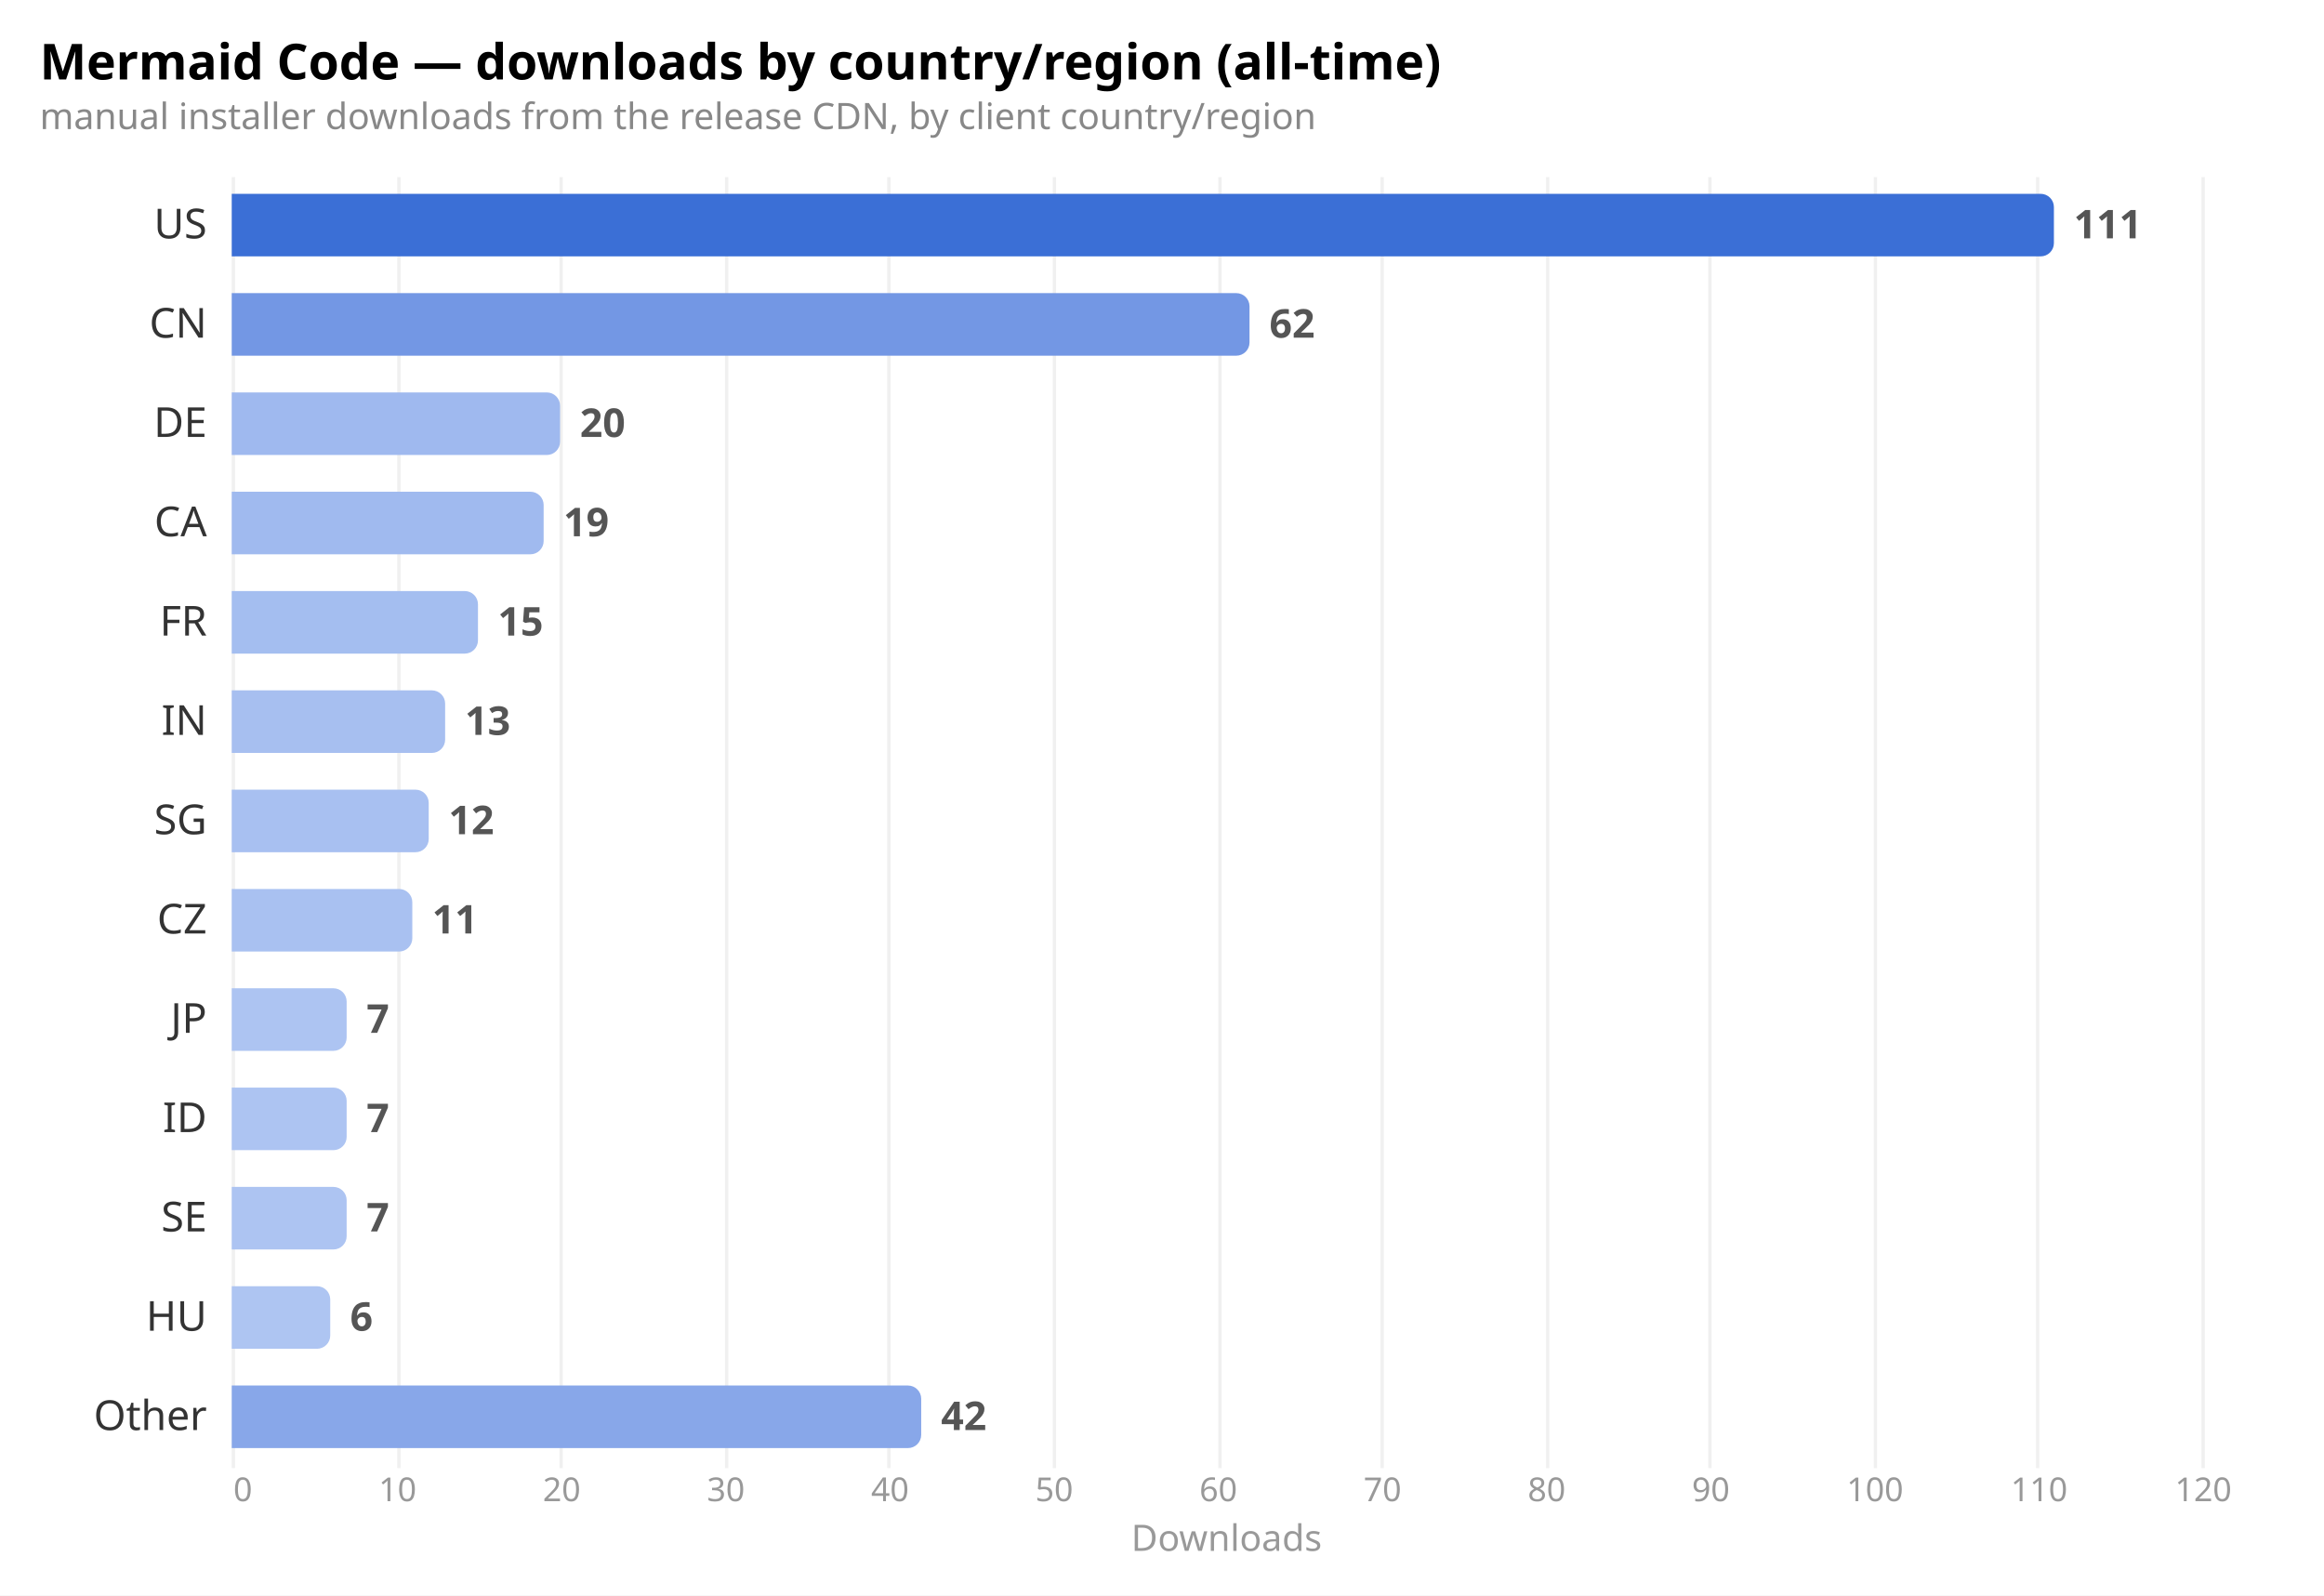
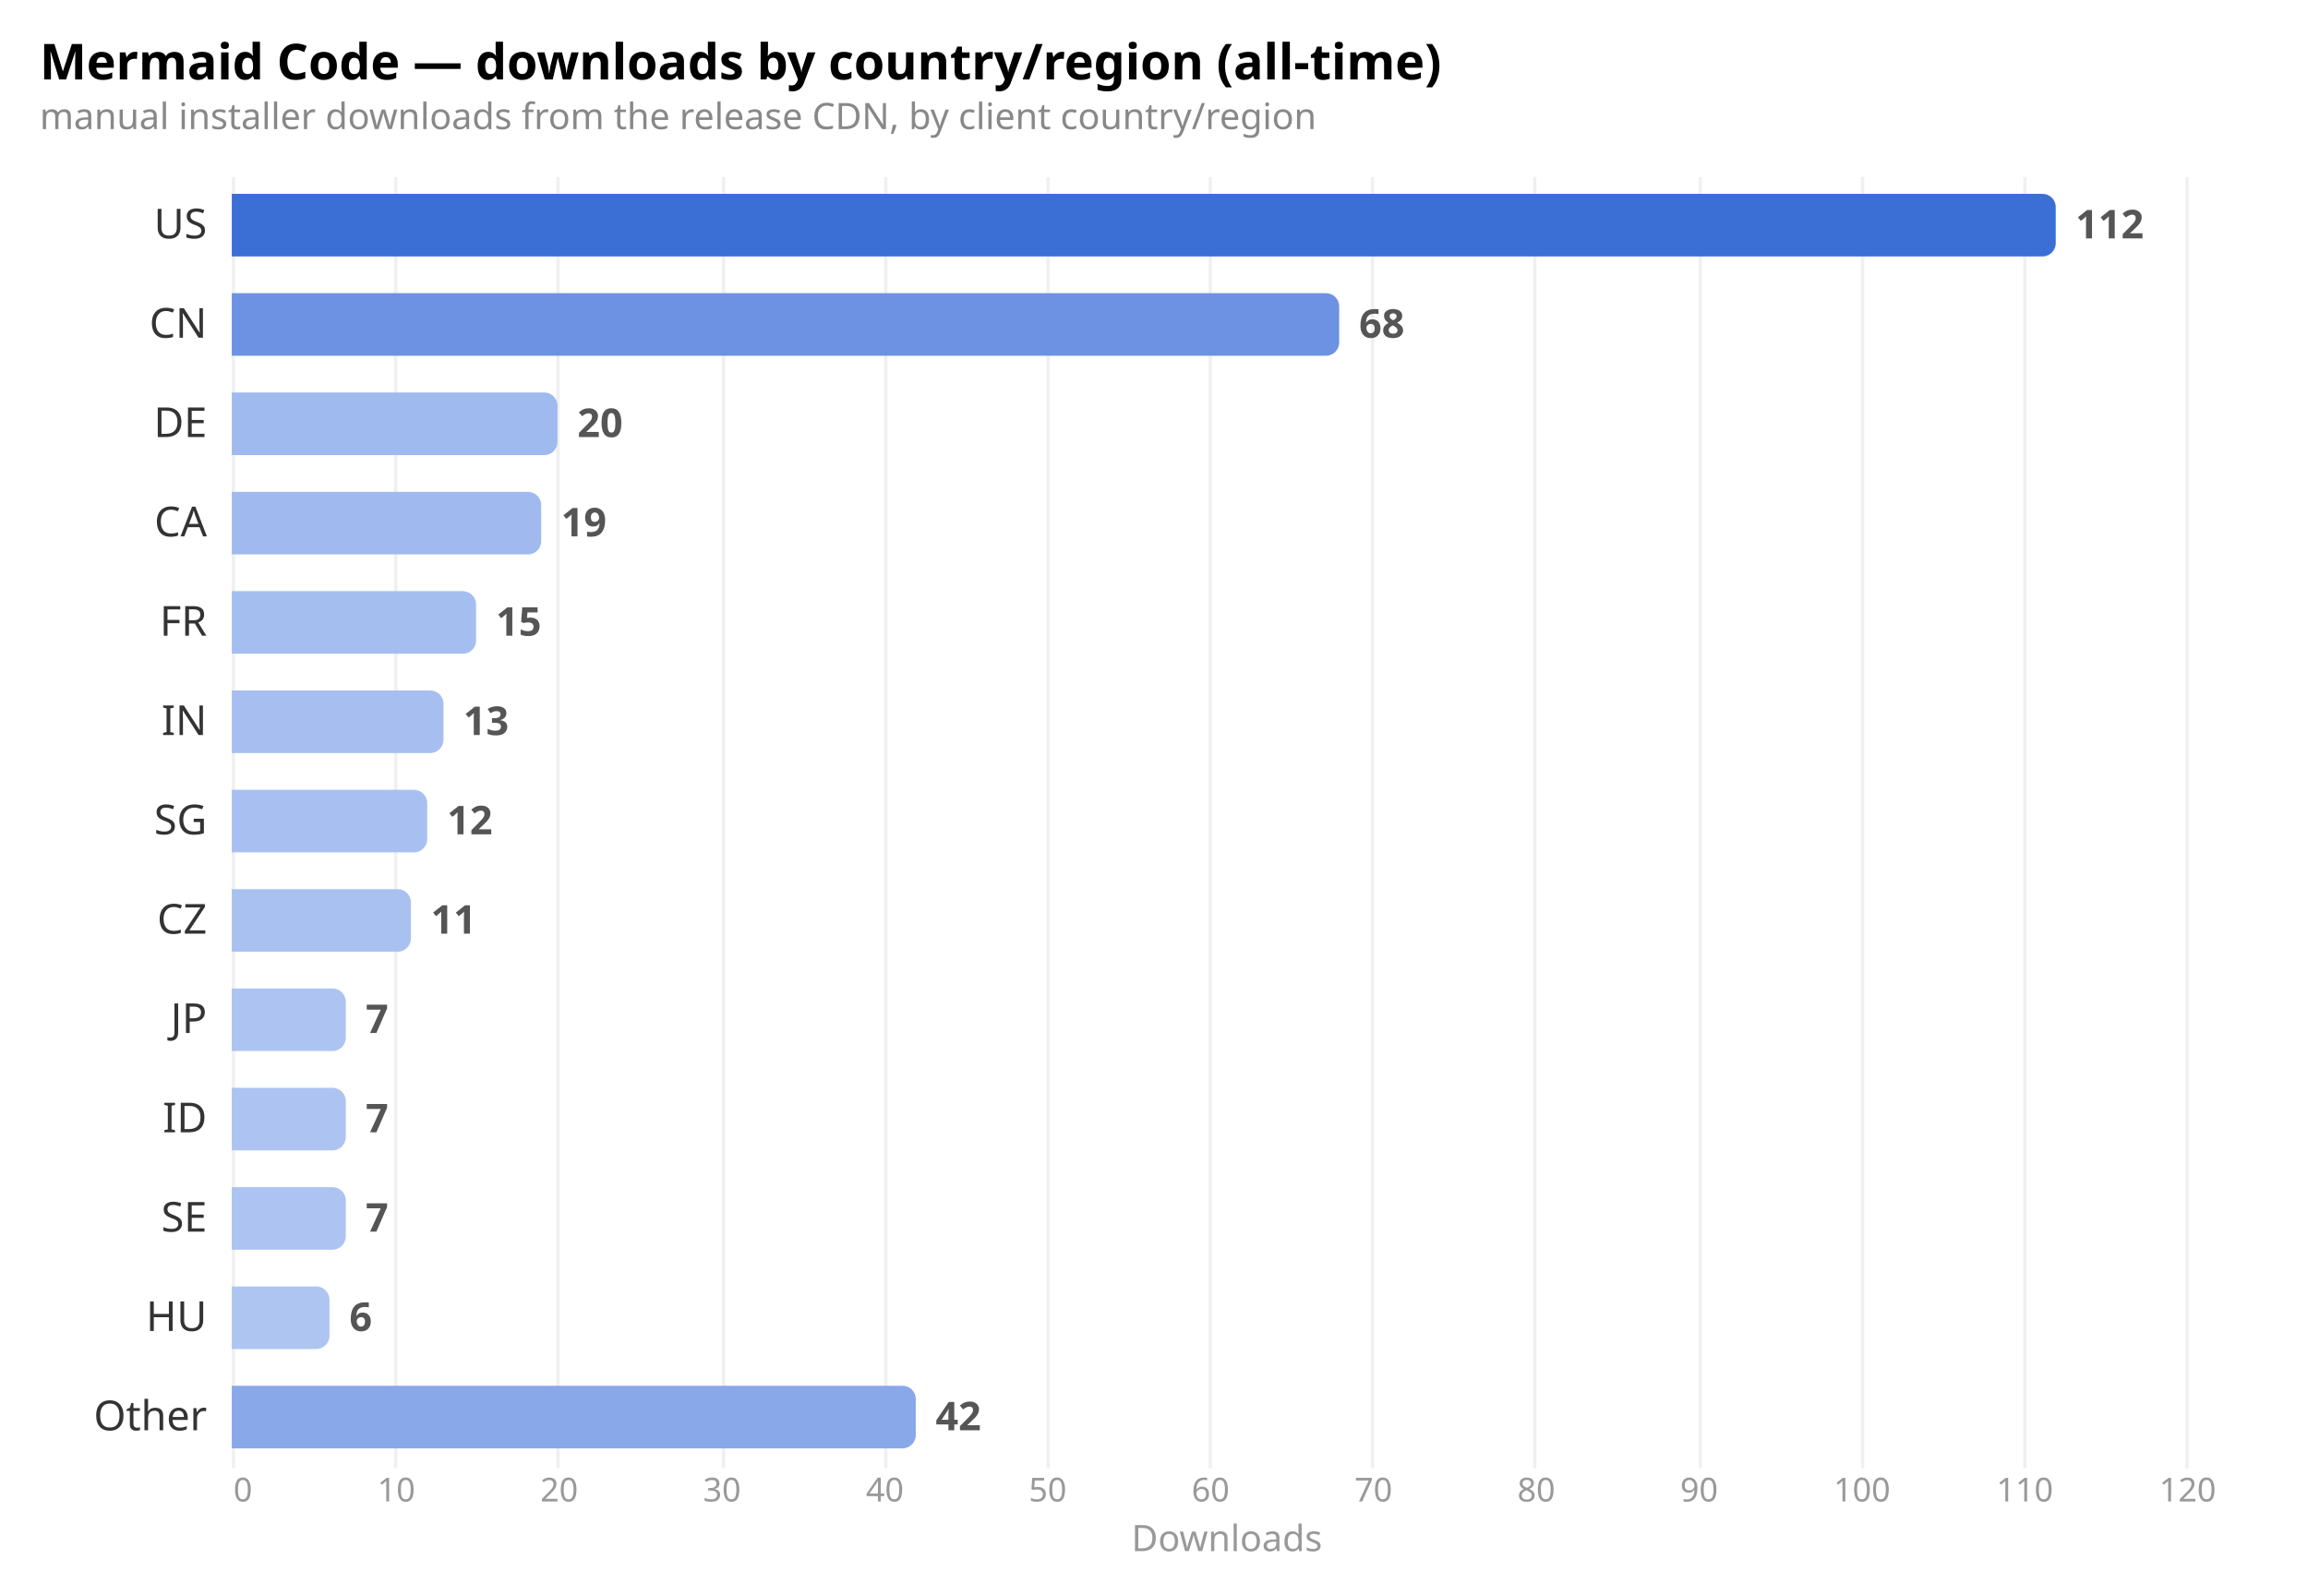
- <svg xmlns="http://www.w3.org/2000/svg" version="1.1" class="marks" width="702" height="482" viewBox="0 0 702 482">
-   <rect width="702" height="482" fill="white" />
+ <svg xmlns="http://www.w3.org/2000/svg" version="1.1" class="marks" width="697" height="482" viewBox="0 0 697 482">
+   <rect width="697" height="482" fill="white" />
  <g fill="none" stroke-miterlimit="4" transform="translate(70,53)">
    <g class="mark-group role-frame root" role="graphics-object" aria-roledescription="group mark container">
      <g transform="translate(0,0)">
        <path class="background" aria-hidden="true" d="M0,0h600v390h-600Z" />
        <g>
          <g class="mark-group role-axis" aria-hidden="true">
            <g transform="translate(0.5,390.5)">
              <path class="background" aria-hidden="true" d="M0,0h0v0h0Z" pointer-events="none" />
              <g>
                <g class="mark-rule role-axis-grid" pointer-events="none">
                  <line transform="translate(0,0)" x2="0" y2="-390" stroke="#f0f0f0" stroke-width="1" opacity="1" />
-                   <line transform="translate(50,0)" x2="0" y2="-390" stroke="#f0f0f0" stroke-width="1" opacity="1" />
-                   <line transform="translate(99,0)" x2="0" y2="-390" stroke="#f0f0f0" stroke-width="1" opacity="1" />
-                   <line transform="translate(149,0)" x2="0" y2="-390" stroke="#f0f0f0" stroke-width="1" opacity="1" />
-                   <line transform="translate(198,0)" x2="0" y2="-390" stroke="#f0f0f0" stroke-width="1" opacity="1" />
-                   <line transform="translate(248,0)" x2="0" y2="-390" stroke="#f0f0f0" stroke-width="1" opacity="1" />
-                   <line transform="translate(298,0)" x2="0" y2="-390" stroke="#f0f0f0" stroke-width="1" opacity="1" />
-                   <line transform="translate(347,0)" x2="0" y2="-390" stroke="#f0f0f0" stroke-width="1" opacity="1" />
-                   <line transform="translate(397,0)" x2="0" y2="-390" stroke="#f0f0f0" stroke-width="1" opacity="1" />
-                   <line transform="translate(446,0)" x2="0" y2="-390" stroke="#f0f0f0" stroke-width="1" opacity="1" />
-                   <line transform="translate(496,0)" x2="0" y2="-390" stroke="#f0f0f0" stroke-width="1" opacity="1" />
-                   <line transform="translate(545,0)" x2="0" y2="-390" stroke="#f0f0f0" stroke-width="1" opacity="1" />
-                   <line transform="translate(595,0)" x2="0" y2="-390" stroke="#f0f0f0" stroke-width="1" opacity="1" />
+                   <line transform="translate(49,0)" x2="0" y2="-390" stroke="#f0f0f0" stroke-width="1" opacity="1" />
+                   <line transform="translate(98,0)" x2="0" y2="-390" stroke="#f0f0f0" stroke-width="1" opacity="1" />
+                   <line transform="translate(148,0)" x2="0" y2="-390" stroke="#f0f0f0" stroke-width="1" opacity="1" />
+                   <line transform="translate(197,0)" x2="0" y2="-390" stroke="#f0f0f0" stroke-width="1" opacity="1" />
+                   <line transform="translate(246,0)" x2="0" y2="-390" stroke="#f0f0f0" stroke-width="1" opacity="1" />
+                   <line transform="translate(295,0)" x2="0" y2="-390" stroke="#f0f0f0" stroke-width="1" opacity="1" />
+                   <line transform="translate(344,0)" x2="0" y2="-390" stroke="#f0f0f0" stroke-width="1" opacity="1" />
+                   <line transform="translate(393,0)" x2="0" y2="-390" stroke="#f0f0f0" stroke-width="1" opacity="1" />
+                   <line transform="translate(443,0)" x2="0" y2="-390" stroke="#f0f0f0" stroke-width="1" opacity="1" />
+                   <line transform="translate(492,0)" x2="0" y2="-390" stroke="#f0f0f0" stroke-width="1" opacity="1" />
+                   <line transform="translate(541,0)" x2="0" y2="-390" stroke="#f0f0f0" stroke-width="1" opacity="1" />
+                   <line transform="translate(590,0)" x2="0" y2="-390" stroke="#f0f0f0" stroke-width="1" opacity="1" />
                </g>
              </g>
              <path class="foreground" aria-hidden="true" d="" pointer-events="none" display="none" />
            </g>
          </g>
-           <g class="mark-group role-axis" role="graphics-symbol" aria-roledescription="axis" aria-label="X-axis titled 'Downloads' for a linear scale with values from 0 to 121">
+           <g class="mark-group role-axis" role="graphics-symbol" aria-roledescription="axis" aria-label="X-axis titled 'Downloads' for a linear scale with values from 0 to 122">
            <g transform="translate(0.5,390.5)">
              <path class="background" aria-hidden="true" d="M0,0h0v0h0Z" pointer-events="none" />
              <g>
                <g class="mark-text role-axis-label" pointer-events="none">
                  <text text-anchor="start" transform="translate(0,10)" font-family="sans-serif" font-size="10px" fill="#999" opacity="1">0</text>
-                   <text text-anchor="middle" transform="translate(49.58678,10)" font-family="sans-serif" font-size="10px" fill="#999" opacity="1">10</text>
-                   <text text-anchor="middle" transform="translate(99.17355,10)" font-family="sans-serif" font-size="10px" fill="#999" opacity="1">20</text>
-                   <text text-anchor="middle" transform="translate(148.7603,10)" font-family="sans-serif" font-size="10px" fill="#999" opacity="1">30</text>
-                   <text text-anchor="middle" transform="translate(198.3471,10)" font-family="sans-serif" font-size="10px" fill="#999" opacity="1">40</text>
-                   <text text-anchor="middle" transform="translate(247.9339,10)" font-family="sans-serif" font-size="10px" fill="#999" opacity="1">50</text>
-                   <text text-anchor="middle" transform="translate(297.5207,10)" font-family="sans-serif" font-size="10px" fill="#999" opacity="1">60</text>
-                   <text text-anchor="middle" transform="translate(347.1074,10)" font-family="sans-serif" font-size="10px" fill="#999" opacity="1">70</text>
-                   <text text-anchor="middle" transform="translate(396.6942,10)" font-family="sans-serif" font-size="10px" fill="#999" opacity="1">80</text>
-                   <text text-anchor="middle" transform="translate(446.281,10)" font-family="sans-serif" font-size="10px" fill="#999" opacity="1">90</text>
-                   <text text-anchor="middle" transform="translate(495.8678,10)" font-family="sans-serif" font-size="10px" fill="#999" opacity="1">100</text>
-                   <text text-anchor="middle" transform="translate(545.4545,10)" font-family="sans-serif" font-size="10px" fill="#999" opacity="1">110</text>
-                   <text text-anchor="middle" transform="translate(595.0413,10)" font-family="sans-serif" font-size="10px" fill="#999" opacity="1">120</text>
+                   <text text-anchor="middle" transform="translate(49.18033,10)" font-family="sans-serif" font-size="10px" fill="#999" opacity="1">10</text>
+                   <text text-anchor="middle" transform="translate(98.36066,10)" font-family="sans-serif" font-size="10px" fill="#999" opacity="1">20</text>
+                   <text text-anchor="middle" transform="translate(147.541,10)" font-family="sans-serif" font-size="10px" fill="#999" opacity="1">30</text>
+                   <text text-anchor="middle" transform="translate(196.7213,10)" font-family="sans-serif" font-size="10px" fill="#999" opacity="1">40</text>
+                   <text text-anchor="middle" transform="translate(245.9016,10)" font-family="sans-serif" font-size="10px" fill="#999" opacity="1">50</text>
+                   <text text-anchor="middle" transform="translate(295.082,10)" font-family="sans-serif" font-size="10px" fill="#999" opacity="1">60</text>
+                   <text text-anchor="middle" transform="translate(344.2623,10)" font-family="sans-serif" font-size="10px" fill="#999" opacity="1">70</text>
+                   <text text-anchor="middle" transform="translate(393.4426,10)" font-family="sans-serif" font-size="10px" fill="#999" opacity="1">80</text>
+                   <text text-anchor="middle" transform="translate(442.623,10)" font-family="sans-serif" font-size="10px" fill="#999" opacity="1">90</text>
+                   <text text-anchor="middle" transform="translate(491.8033,10)" font-family="sans-serif" font-size="10px" fill="#999" opacity="1">100</text>
+                   <text text-anchor="middle" transform="translate(540.9836,10)" font-family="sans-serif" font-size="10px" fill="#999" opacity="1">110</text>
+                   <text text-anchor="middle" transform="translate(590.1639,10)" font-family="sans-serif" font-size="10px" fill="#999" opacity="1">120</text>
                </g>
                <g class="mark-text role-axis-title" pointer-events="none">
                  <text text-anchor="middle" transform="translate(300,25)" font-family="sans-serif" font-size="11px" font-weight="500" fill="#999" opacity="1">Downloads</text>
                </g>
              </g>
              <path class="foreground" aria-hidden="true" d="" pointer-events="none" display="none" />
            </g>
          </g>
          <g class="mark-group role-axis" role="graphics-symbol" aria-roledescription="axis" aria-label="Y-axis for a discrete scale with 13 values: US, CN, DE, CA, FR, ending with Other">
            <g transform="translate(0.5,0.5)">
              <path class="background" aria-hidden="true" d="M0,0h0v0h0Z" pointer-events="none" />
              <g>
                <g class="mark-text role-axis-label" pointer-events="none">
                  <text text-anchor="end" transform="translate(-8,18.5)" font-family="sans-serif" font-size="12.5px" font-weight="500" fill="#333" opacity="1">US</text>
                  <text text-anchor="end" transform="translate(-8,48.5)" font-family="sans-serif" font-size="12.5px" font-weight="500" fill="#333" opacity="1">CN</text>
                  <text text-anchor="end" transform="translate(-8,78.5)" font-family="sans-serif" font-size="12.5px" font-weight="500" fill="#333" opacity="1">DE</text>
                  <text text-anchor="end" transform="translate(-8,108.5)" font-family="sans-serif" font-size="12.5px" font-weight="500" fill="#333" opacity="1">CA</text>
                  <text text-anchor="end" transform="translate(-8,138.5)" font-family="sans-serif" font-size="12.5px" font-weight="500" fill="#333" opacity="1">FR</text>
                  <text text-anchor="end" transform="translate(-8,168.5)" font-family="sans-serif" font-size="12.5px" font-weight="500" fill="#333" opacity="1">IN</text>
                  <text text-anchor="end" transform="translate(-8,198.5)" font-family="sans-serif" font-size="12.5px" font-weight="500" fill="#333" opacity="1">SG</text>
                  <text text-anchor="end" transform="translate(-8,228.5)" font-family="sans-serif" font-size="12.5px" font-weight="500" fill="#333" opacity="1">CZ</text>
                  <text text-anchor="end" transform="translate(-8,258.5)" font-family="sans-serif" font-size="12.5px" font-weight="500" fill="#333" opacity="1">JP</text>
                  <text text-anchor="end" transform="translate(-8,288.5)" font-family="sans-serif" font-size="12.5px" font-weight="500" fill="#333" opacity="1">ID</text>
                  <text text-anchor="end" transform="translate(-8,318.5)" font-family="sans-serif" font-size="12.5px" font-weight="500" fill="#333" opacity="1">SE</text>
                  <text text-anchor="end" transform="translate(-8,348.5)" font-family="sans-serif" font-size="12.5px" font-weight="500" fill="#333" opacity="1">HU</text>
                  <text text-anchor="end" transform="translate(-8,378.5)" font-family="sans-serif" font-size="12.5px" font-weight="500" fill="#333" opacity="1">Other</text>
                </g>
              </g>
              <path class="foreground" aria-hidden="true" d="" pointer-events="none" display="none" />
            </g>
          </g>
          <g class="mark-group role-scope" role="graphics-object" aria-roledescription="group mark container">
            <g transform="translate(0,5.55)">
-               <path class="background" aria-hidden="true" d="M0,0L546.413,0C548.621,0,550.413,1.792,550.413,4L550.413,14.9C550.413,17.108,548.621,18.9,546.413,18.9L0,18.9C0,18.9,0,18.9,0,18.9L0,0C0,0,0,0,0,0Z" />
+               <path class="background" aria-hidden="true" d="M0,0L546.82,0C549.027,0,550.82,1.792,550.82,4L550.82,14.9C550.82,17.108,549.027,18.9,546.82,18.9L0,18.9C0,18.9,0,18.9,0,18.9L0,0C0,0,0,0,0,0Z" />
              <g clip-path="url(#clip1)">
                <g class="mark-group role-scope" role="graphics-object" aria-roledescription="group mark container">
                  <g transform="translate(0,0)">
                    <path class="background" aria-hidden="true" d="M0,0h0v18.9h0Z" />
                    <g>
                      <g class="mark-rect role-mark layer_0_marks" role="graphics-object" aria-roledescription="rect mark container">
-                         <path aria-label="Downloads: 111; country: US; downloads: 111" role="graphics-symbol" aria-roledescription="bar" d="M0,0h550.413v18.9h-550.413Z" fill="rgb(59, 111, 214)" />
+                         <path aria-label="Downloads: 112; country: US; downloads: 112" role="graphics-symbol" aria-roledescription="bar" d="M0,0h550.82v18.9h-550.82Z" fill="rgb(59, 111, 214)" />
                      </g>
                    </g>
                    <path class="foreground" aria-hidden="true" d="" display="none" />
                  </g>
                </g>
              </g>
              <path class="foreground" aria-hidden="true" d="" display="none" />
            </g>
            <g transform="translate(0,35.55)">
-               <path class="background" aria-hidden="true" d="M0,0L303.438,0C305.646,0,307.438,1.792,307.438,4L307.438,14.9C307.438,17.108,305.646,18.9,303.438,18.9L0,18.9C0,18.9,0,18.9,0,18.9L0,0C0,0,0,0,0,0Z" />
+               <path class="background" aria-hidden="true" d="M0,0L330.426,0C332.634,0,334.426,1.792,334.426,4L334.426,14.9C334.426,17.108,332.634,18.9,330.426,18.9L0,18.9C0,18.9,0,18.9,0,18.9L0,0C0,0,0,0,0,0Z" />
              <g clip-path="url(#clip2)">
                <g class="mark-group role-scope" role="graphics-object" aria-roledescription="group mark container">
                  <g transform="translate(0,0)">
                    <path class="background" aria-hidden="true" d="M0,0h0v18.9h0Z" />
                    <g>
                      <g class="mark-rect role-mark layer_0_marks" role="graphics-object" aria-roledescription="rect mark container">
-                         <path aria-label="Downloads: 62; country: CN; downloads: 62" role="graphics-symbol" aria-roledescription="bar" d="M0,0h307.438v18.9h-307.438Z" fill="rgb(115, 151, 228)" />
+                         <path aria-label="Downloads: 68; country: CN; downloads: 68" role="graphics-symbol" aria-roledescription="bar" d="M0,0h334.426v18.9h-334.426Z" fill="rgb(109, 146, 227)" />
                      </g>
                    </g>
                    <path class="foreground" aria-hidden="true" d="" display="none" />
                  </g>
                </g>
              </g>
              <path class="foreground" aria-hidden="true" d="" display="none" />
            </g>
            <g transform="translate(0,65.55)">
-               <path class="background" aria-hidden="true" d="M0,0L95.174,0C97.381,0,99.174,1.792,99.174,4L99.174,14.9C99.174,17.108,97.381,18.9,95.174,18.9L0,18.9C0,18.9,0,18.9,0,18.9L0,0C0,0,0,0,0,0Z" />
+               <path class="background" aria-hidden="true" d="M0,0L94.361,0C96.568,0,98.361,1.792,98.361,4L98.361,14.9C98.361,17.108,96.568,18.9,94.361,18.9L0,18.9C0,18.9,0,18.9,0,18.9L0,0C0,0,0,0,0,0Z" />
              <g clip-path="url(#clip3)">
                <g class="mark-group role-scope" role="graphics-object" aria-roledescription="group mark container">
                  <g transform="translate(0,0)">
                    <path class="background" aria-hidden="true" d="M0,0h0v18.9h0Z" />
                    <g>
                      <g class="mark-rect role-mark layer_0_marks" role="graphics-object" aria-roledescription="rect mark container">
-                         <path aria-label="Downloads: 20; country: DE; downloads: 20" role="graphics-symbol" aria-roledescription="bar" d="M0,0h99.174v18.9h-99.174Z" fill="rgb(159, 185, 239)" />
+                         <path aria-label="Downloads: 20; country: DE; downloads: 20" role="graphics-symbol" aria-roledescription="bar" d="M0,0h98.361v18.9h-98.361Z" fill="rgb(159, 186, 239)" />
                      </g>
                    </g>
                    <path class="foreground" aria-hidden="true" d="" display="none" />
                  </g>
                </g>
              </g>
              <path class="foreground" aria-hidden="true" d="" display="none" />
            </g>
            <g transform="translate(0,95.55)">
-               <path class="background" aria-hidden="true" d="M0,0L90.215,0C92.423,0,94.215,1.792,94.215,4L94.215,14.9C94.215,17.108,92.423,18.9,90.215,18.9L0,18.9C0,18.9,0,18.9,0,18.9L0,0C0,0,0,0,0,0Z" />
+               <path class="background" aria-hidden="true" d="M0,0L89.443,0C91.65,0,93.443,1.792,93.443,4L93.443,14.9C93.443,17.108,91.65,18.9,89.443,18.9L0,18.9C0,18.9,0,18.9,0,18.9L0,0C0,0,0,0,0,0Z" />
              <g clip-path="url(#clip4)">
                <g class="mark-group role-scope" role="graphics-object" aria-roledescription="group mark container">
                  <g transform="translate(0,0)">
                    <path class="background" aria-hidden="true" d="M0,0h0v18.9h0Z" />
                    <g>
                      <g class="mark-rect role-mark layer_0_marks" role="graphics-object" aria-roledescription="rect mark container">
-                         <path aria-label="Downloads: 19; country: CA; downloads: 19" role="graphics-symbol" aria-roledescription="bar" d="M0,0h94.215v18.9h-94.215Z" fill="rgb(160, 186, 239)" />
+                         <path aria-label="Downloads: 19; country: CA; downloads: 19" role="graphics-symbol" aria-roledescription="bar" d="M0,0h93.443v18.9h-93.443Z" fill="rgb(160, 186, 239)" />
                      </g>
                    </g>
                    <path class="foreground" aria-hidden="true" d="" display="none" />
                  </g>
                </g>
              </g>
              <path class="foreground" aria-hidden="true" d="" display="none" />
            </g>
            <g transform="translate(0,125.55)">
-               <path class="background" aria-hidden="true" d="M0,0L70.38,0C72.588,0,74.38,1.792,74.38,4L74.38,14.9C74.38,17.108,72.588,18.9,70.38,18.9L0,18.9C0,18.9,0,18.9,0,18.9L0,0C0,0,0,0,0,0Z" />
+               <path class="background" aria-hidden="true" d="M0,0L69.77,0C71.978,0,73.77,1.792,73.77,4L73.77,14.9C73.77,17.108,71.978,18.9,69.77,18.9L0,18.9C0,18.9,0,18.9,0,18.9L0,0C0,0,0,0,0,0Z" />
              <g clip-path="url(#clip5)">
                <g class="mark-group role-scope" role="graphics-object" aria-roledescription="group mark container">
                  <g transform="translate(0,0)">
                    <path class="background" aria-hidden="true" d="M0,0h0v18.9h0Z" />
                    <g>
                      <g class="mark-rect role-mark layer_0_marks" role="graphics-object" aria-roledescription="rect mark container">
-                         <path aria-label="Downloads: 15; country: FR; downloads: 15" role="graphics-symbol" aria-roledescription="bar" d="M0,0h74.38v18.9h-74.38Z" fill="rgb(164, 190, 240)" />
+                         <path aria-label="Downloads: 15; country: FR; downloads: 15" role="graphics-symbol" aria-roledescription="bar" d="M0,0h73.77v18.9h-73.77Z" fill="rgb(164, 190, 240)" />
                      </g>
                    </g>
                    <path class="foreground" aria-hidden="true" d="" display="none" />
                  </g>
                </g>
              </g>
              <path class="foreground" aria-hidden="true" d="" display="none" />
            </g>
            <g transform="translate(0,155.55)">
-               <path class="background" aria-hidden="true" d="M0,0L60.463,0C62.67,0,64.463,1.792,64.463,4L64.463,14.9C64.463,17.108,62.67,18.9,60.463,18.9L0,18.9C0,18.9,0,18.9,0,18.9L0,0C0,0,0,0,0,0Z" />
+               <path class="background" aria-hidden="true" d="M0,0L59.934,0C62.142,0,63.934,1.792,63.934,4L63.934,14.9C63.934,17.108,62.142,18.9,59.934,18.9L0,18.9C0,18.9,0,18.9,0,18.9L0,0C0,0,0,0,0,0Z" />
              <g clip-path="url(#clip6)">
                <g class="mark-group role-scope" role="graphics-object" aria-roledescription="group mark container">
                  <g transform="translate(0,0)">
                    <path class="background" aria-hidden="true" d="M0,0h0v18.9h0Z" />
                    <g>
                      <g class="mark-rect role-mark layer_0_marks" role="graphics-object" aria-roledescription="rect mark container">
-                         <path aria-label="Downloads: 13; country: IN; downloads: 13" role="graphics-symbol" aria-roledescription="bar" d="M0,0h64.463v18.9h-64.463Z" fill="rgb(167, 191, 240)" />
+                         <path aria-label="Downloads: 13; country: IN; downloads: 13" role="graphics-symbol" aria-roledescription="bar" d="M0,0h63.934v18.9h-63.934Z" fill="rgb(167, 191, 240)" />
                      </g>
                    </g>
                    <path class="foreground" aria-hidden="true" d="" display="none" />
                  </g>
                </g>
              </g>
              <path class="foreground" aria-hidden="true" d="" display="none" />
            </g>
            <g transform="translate(0,185.55)">
-               <path class="background" aria-hidden="true" d="M0,0L55.504,0C57.712,0,59.504,1.792,59.504,4L59.504,14.9C59.504,17.108,57.712,18.9,55.504,18.9L0,18.9C0,18.9,0,18.9,0,18.9L0,0C0,0,0,0,0,0Z" />
+               <path class="background" aria-hidden="true" d="M0,0L55.016,0C57.224,0,59.016,1.792,59.016,4L59.016,14.9C59.016,17.108,57.224,18.9,55.016,18.9L0,18.9C0,18.9,0,18.9,0,18.9L0,0C0,0,0,0,0,0Z" />
              <g clip-path="url(#clip7)">
                <g class="mark-group role-scope" role="graphics-object" aria-roledescription="group mark container">
                  <g transform="translate(0,0)">
                    <path class="background" aria-hidden="true" d="M0,0h0v18.9h0Z" />
                    <g>
                      <g class="mark-rect role-mark layer_0_marks" role="graphics-object" aria-roledescription="rect mark container">
-                         <path aria-label="Downloads: 12; country: SG; downloads: 12" role="graphics-symbol" aria-roledescription="bar" d="M0,0h59.504v18.9h-59.504Z" fill="rgb(168, 192, 241)" />
+                         <path aria-label="Downloads: 12; country: SG; downloads: 12" role="graphics-symbol" aria-roledescription="bar" d="M0,0h59.016v18.9h-59.016Z" fill="rgb(168, 192, 241)" />
                      </g>
                    </g>
                    <path class="foreground" aria-hidden="true" d="" display="none" />
                  </g>
                </g>
              </g>
              <path class="foreground" aria-hidden="true" d="" display="none" />
            </g>
            <g transform="translate(0,215.55)">
-               <path class="background" aria-hidden="true" d="M0,0L50.545,0C52.753,0,54.545,1.792,54.545,4L54.545,14.9C54.545,17.108,52.753,18.9,50.545,18.9L0,18.9C0,18.9,0,18.9,0,18.9L0,0C0,0,0,0,0,0Z" />
+               <path class="background" aria-hidden="true" d="M0,0L50.098,0C52.306,0,54.098,1.792,54.098,4L54.098,14.9C54.098,17.108,52.306,18.9,50.098,18.9L0,18.9C0,18.9,0,18.9,0,18.9L0,0C0,0,0,0,0,0Z" />
              <g clip-path="url(#clip8)">
                <g class="mark-group role-scope" role="graphics-object" aria-roledescription="group mark container">
                  <g transform="translate(0,0)">
                    <path class="background" aria-hidden="true" d="M0,0h0v18.9h0Z" />
                    <g>
                      <g class="mark-rect role-mark layer_0_marks" role="graphics-object" aria-roledescription="rect mark container">
-                         <path aria-label="Downloads: 11; country: CZ; downloads: 11" role="graphics-symbol" aria-roledescription="bar" d="M0,0h54.545v18.9h-54.545Z" fill="rgb(169, 193, 241)" />
+                         <path aria-label="Downloads: 11; country: CZ; downloads: 11" role="graphics-symbol" aria-roledescription="bar" d="M0,0h54.098v18.9h-54.098Z" fill="rgb(169, 193, 241)" />
                      </g>
                    </g>
                    <path class="foreground" aria-hidden="true" d="" display="none" />
                  </g>
                </g>
              </g>
              <path class="foreground" aria-hidden="true" d="" display="none" />
            </g>
            <g transform="translate(0,245.55)">
-               <path class="background" aria-hidden="true" d="M0,0L30.711,0C32.918,0,34.711,1.792,34.711,4L34.711,14.9C34.711,17.108,32.918,18.9,30.711,18.9L0,18.9C0,18.9,0,18.9,0,18.9L0,0C0,0,0,0,0,0Z" />
+               <path class="background" aria-hidden="true" d="M0,0L30.426,0C32.634,0,34.426,1.792,34.426,4L34.426,14.9C34.426,17.108,32.634,18.9,30.426,18.9L0,18.9C0,18.9,0,18.9,0,18.9L0,0C0,0,0,0,0,0Z" />
              <g clip-path="url(#clip9)">
                <g class="mark-group role-scope" role="graphics-object" aria-roledescription="group mark container">
                  <g transform="translate(0,0)">
                    <path class="background" aria-hidden="true" d="M0,0h0v18.9h0Z" />
                    <g>
                      <g class="mark-rect role-mark layer_0_marks" role="graphics-object" aria-roledescription="rect mark container">
-                         <path aria-label="Downloads: 7; country: JP; downloads: 7" role="graphics-symbol" aria-roledescription="bar" d="M0,0h34.711v18.9h-34.711Z" fill="rgb(173, 196, 242)" />
+                         <path aria-label="Downloads: 7; country: JP; downloads: 7" role="graphics-symbol" aria-roledescription="bar" d="M0,0h34.426v18.9h-34.426Z" fill="rgb(173, 196, 242)" />
                      </g>
                    </g>
                    <path class="foreground" aria-hidden="true" d="" display="none" />
                  </g>
                </g>
              </g>
              <path class="foreground" aria-hidden="true" d="" display="none" />
            </g>
            <g transform="translate(0,275.55)">
-               <path class="background" aria-hidden="true" d="M0,0L30.711,0C32.918,0,34.711,1.792,34.711,4L34.711,14.9C34.711,17.108,32.918,18.9,30.711,18.9L0,18.9C0,18.9,0,18.9,0,18.9L0,0C0,0,0,0,0,0Z" />
+               <path class="background" aria-hidden="true" d="M0,0L30.426,0C32.634,0,34.426,1.792,34.426,4L34.426,14.9C34.426,17.108,32.634,18.9,30.426,18.9L0,18.9C0,18.9,0,18.9,0,18.9L0,0C0,0,0,0,0,0Z" />
              <g clip-path="url(#clip10)">
                <g class="mark-group role-scope" role="graphics-object" aria-roledescription="group mark container">
                  <g transform="translate(0,0)">
                    <path class="background" aria-hidden="true" d="M0,0h0v18.9h0Z" />
                    <g>
                      <g class="mark-rect role-mark layer_0_marks" role="graphics-object" aria-roledescription="rect mark container">
-                         <path aria-label="Downloads: 7; country: ID; downloads: 7" role="graphics-symbol" aria-roledescription="bar" d="M0,0h34.711v18.9h-34.711Z" fill="rgb(173, 196, 242)" />
+                         <path aria-label="Downloads: 7; country: ID; downloads: 7" role="graphics-symbol" aria-roledescription="bar" d="M0,0h34.426v18.9h-34.426Z" fill="rgb(173, 196, 242)" />
                      </g>
                    </g>
                    <path class="foreground" aria-hidden="true" d="" display="none" />
                  </g>
                </g>
              </g>
              <path class="foreground" aria-hidden="true" d="" display="none" />
            </g>
            <g transform="translate(0,305.55)">
-               <path class="background" aria-hidden="true" d="M0,0L30.711,0C32.918,0,34.711,1.792,34.711,4L34.711,14.9C34.711,17.108,32.918,18.9,30.711,18.9L0,18.9C0,18.9,0,18.9,0,18.9L0,0C0,0,0,0,0,0Z" />
+               <path class="background" aria-hidden="true" d="M0,0L30.426,0C32.634,0,34.426,1.792,34.426,4L34.426,14.9C34.426,17.108,32.634,18.9,30.426,18.9L0,18.9C0,18.9,0,18.9,0,18.9L0,0C0,0,0,0,0,0Z" />
              <g clip-path="url(#clip11)">
                <g class="mark-group role-scope" role="graphics-object" aria-roledescription="group mark container">
                  <g transform="translate(0,0)">
                    <path class="background" aria-hidden="true" d="M0,0h0v18.9h0Z" />
                    <g>
                      <g class="mark-rect role-mark layer_0_marks" role="graphics-object" aria-roledescription="rect mark container">
-                         <path aria-label="Downloads: 7; country: SE; downloads: 7" role="graphics-symbol" aria-roledescription="bar" d="M0,0h34.711v18.9h-34.711Z" fill="rgb(173, 196, 242)" />
+                         <path aria-label="Downloads: 7; country: SE; downloads: 7" role="graphics-symbol" aria-roledescription="bar" d="M0,0h34.426v18.9h-34.426Z" fill="rgb(173, 196, 242)" />
                      </g>
                    </g>
                    <path class="foreground" aria-hidden="true" d="" display="none" />
                  </g>
                </g>
              </g>
              <path class="foreground" aria-hidden="true" d="" display="none" />
            </g>
            <g transform="translate(0,335.55)">
-               <path class="background" aria-hidden="true" d="M0,0L25.752,0C27.96,0,29.752,1.792,29.752,4L29.752,14.9C29.752,17.108,27.96,18.9,25.752,18.9L0,18.9C0,18.9,0,18.9,0,18.9L0,0C0,0,0,0,0,0Z" />
+               <path class="background" aria-hidden="true" d="M0,0L25.508,0C27.716,0,29.508,1.792,29.508,4L29.508,14.9C29.508,17.108,27.716,18.9,25.508,18.9L0,18.9C0,18.9,0,18.9,0,18.9L0,0C0,0,0,0,0,0Z" />
              <g clip-path="url(#clip12)">
                <g class="mark-group role-scope" role="graphics-object" aria-roledescription="group mark container">
                  <g transform="translate(0,0)">
                    <path class="background" aria-hidden="true" d="M0,0h0v18.9h0Z" />
                    <g>
                      <g class="mark-rect role-mark layer_0_marks" role="graphics-object" aria-roledescription="rect mark container">
-                         <path aria-label="Downloads: 6; country: HU; downloads: 6" role="graphics-symbol" aria-roledescription="bar" d="M0,0h29.752v18.9h-29.752Z" fill="rgb(174, 197, 242)" />
+                         <path aria-label="Downloads: 6; country: HU; downloads: 6" role="graphics-symbol" aria-roledescription="bar" d="M0,0h29.508v18.9h-29.508Z" fill="rgb(174, 197, 242)" />
                      </g>
                    </g>
                    <path class="foreground" aria-hidden="true" d="" display="none" />
                  </g>
                </g>
              </g>
              <path class="foreground" aria-hidden="true" d="" display="none" />
            </g>
            <g transform="translate(0,365.55)">
-               <path class="background" aria-hidden="true" d="M0,0L204.264,0C206.472,0,208.264,1.792,208.264,4L208.264,14.9C208.264,17.108,206.472,18.9,204.264,18.9L0,18.9C0,18.9,0,18.9,0,18.9L0,0C0,0,0,0,0,0Z" />
+               <path class="background" aria-hidden="true" d="M0,0L202.557,0C204.765,0,206.557,1.792,206.557,4L206.557,14.9C206.557,17.108,204.765,18.9,202.557,18.9L0,18.9C0,18.9,0,18.9,0,18.9L0,0C0,0,0,0,0,0Z" />
              <g clip-path="url(#clip13)">
                <g class="mark-group role-scope" role="graphics-object" aria-roledescription="group mark container">
                  <g transform="translate(0,0)">
                    <path class="background" aria-hidden="true" d="M0,0h0v18.9h0Z" />
                    <g>
                      <g class="mark-rect role-mark layer_0_marks" role="graphics-object" aria-roledescription="rect mark container">
-                         <path aria-label="Downloads: 42; country: Other; downloads: 42" role="graphics-symbol" aria-roledescription="bar" d="M0,0h208.264v18.9h-208.264Z" fill="rgb(136, 167, 233)" />
+                         <path aria-label="Downloads: 42; country: Other; downloads: 42" role="graphics-symbol" aria-roledescription="bar" d="M0,0h206.557v18.9h-206.557Z" fill="rgb(136, 168, 233)" />
                      </g>
                    </g>
                    <path class="foreground" aria-hidden="true" d="" display="none" />
                  </g>
                </g>
              </g>
              <path class="foreground" aria-hidden="true" d="" display="none" />
            </g>
          </g>
          <g class="mark-text role-mark layer_1_marks" role="graphics-object" aria-roledescription="text mark container">
-             <text aria-label="Downloads: 111; country: US; downloads: 111" role="graphics-symbol" aria-roledescription="text mark" text-anchor="start" transform="translate(556.4132,19)" font-family="sans-serif" font-size="12px" font-weight="600" fill="#555">111</text>
-             <text aria-label="Downloads: 62; country: CN; downloads: 62" role="graphics-symbol" aria-roledescription="text mark" text-anchor="start" transform="translate(313.438,49)" font-family="sans-serif" font-size="12px" font-weight="600" fill="#555">62</text>
-             <text aria-label="Downloads: 20; country: DE; downloads: 20" role="graphics-symbol" aria-roledescription="text mark" text-anchor="start" transform="translate(105.1736,79)" font-family="sans-serif" font-size="12px" font-weight="600" fill="#555">20</text>
-             <text aria-label="Downloads: 19; country: CA; downloads: 19" role="graphics-symbol" aria-roledescription="text mark" text-anchor="start" transform="translate(100.2149,109)" font-family="sans-serif" font-size="12px" font-weight="600" fill="#555">19</text>
-             <text aria-label="Downloads: 15; country: FR; downloads: 15" role="graphics-symbol" aria-roledescription="text mark" text-anchor="start" transform="translate(80.38017,139)" font-family="sans-serif" font-size="12px" font-weight="600" fill="#555">15</text>
-             <text aria-label="Downloads: 13; country: IN; downloads: 13" role="graphics-symbol" aria-roledescription="text mark" text-anchor="start" transform="translate(70.46281,169)" font-family="sans-serif" font-size="12px" font-weight="600" fill="#555">13</text>
-             <text aria-label="Downloads: 12; country: SG; downloads: 12" role="graphics-symbol" aria-roledescription="text mark" text-anchor="start" transform="translate(65.50413,199)" font-family="sans-serif" font-size="12px" font-weight="600" fill="#555">12</text>
-             <text aria-label="Downloads: 11; country: CZ; downloads: 11" role="graphics-symbol" aria-roledescription="text mark" text-anchor="start" transform="translate(60.54545,229)" font-family="sans-serif" font-size="12px" font-weight="600" fill="#555">11</text>
-             <text aria-label="Downloads: 7; country: JP; downloads: 7" role="graphics-symbol" aria-roledescription="text mark" text-anchor="start" transform="translate(40.71074,259)" font-family="sans-serif" font-size="12px" font-weight="600" fill="#555">7</text>
-             <text aria-label="Downloads: 7; country: ID; downloads: 7" role="graphics-symbol" aria-roledescription="text mark" text-anchor="start" transform="translate(40.71074,289)" font-family="sans-serif" font-size="12px" font-weight="600" fill="#555">7</text>
-             <text aria-label="Downloads: 7; country: SE; downloads: 7" role="graphics-symbol" aria-roledescription="text mark" text-anchor="start" transform="translate(40.71074,319)" font-family="sans-serif" font-size="12px" font-weight="600" fill="#555">7</text>
-             <text aria-label="Downloads: 6; country: HU; downloads: 6" role="graphics-symbol" aria-roledescription="text mark" text-anchor="start" transform="translate(35.75207,349)" font-family="sans-serif" font-size="12px" font-weight="600" fill="#555">6</text>
-             <text aria-label="Downloads: 42; country: Other; downloads: 42" role="graphics-symbol" aria-roledescription="text mark" text-anchor="start" transform="translate(214.2645,379)" font-family="sans-serif" font-size="12px" font-weight="600" fill="#555">42</text>
+             <text aria-label="Downloads: 112; country: US; downloads: 112" role="graphics-symbol" aria-roledescription="text mark" text-anchor="start" transform="translate(556.8197,19)" font-family="sans-serif" font-size="12px" font-weight="600" fill="#555">112</text>
+             <text aria-label="Downloads: 68; country: CN; downloads: 68" role="graphics-symbol" aria-roledescription="text mark" text-anchor="start" transform="translate(340.4262,49)" font-family="sans-serif" font-size="12px" font-weight="600" fill="#555">68</text>
+             <text aria-label="Downloads: 20; country: DE; downloads: 20" role="graphics-symbol" aria-roledescription="text mark" text-anchor="start" transform="translate(104.3607,79)" font-family="sans-serif" font-size="12px" font-weight="600" fill="#555">20</text>
+             <text aria-label="Downloads: 19; country: CA; downloads: 19" role="graphics-symbol" aria-roledescription="text mark" text-anchor="start" transform="translate(99.44262,109)" font-family="sans-serif" font-size="12px" font-weight="600" fill="#555">19</text>
+             <text aria-label="Downloads: 15; country: FR; downloads: 15" role="graphics-symbol" aria-roledescription="text mark" text-anchor="start" transform="translate(79.77049,139)" font-family="sans-serif" font-size="12px" font-weight="600" fill="#555">15</text>
+             <text aria-label="Downloads: 13; country: IN; downloads: 13" role="graphics-symbol" aria-roledescription="text mark" text-anchor="start" transform="translate(69.93443,169)" font-family="sans-serif" font-size="12px" font-weight="600" fill="#555">13</text>
+             <text aria-label="Downloads: 12; country: SG; downloads: 12" role="graphics-symbol" aria-roledescription="text mark" text-anchor="start" transform="translate(65.01639,199)" font-family="sans-serif" font-size="12px" font-weight="600" fill="#555">12</text>
+             <text aria-label="Downloads: 11; country: CZ; downloads: 11" role="graphics-symbol" aria-roledescription="text mark" text-anchor="start" transform="translate(60.09836,229)" font-family="sans-serif" font-size="12px" font-weight="600" fill="#555">11</text>
+             <text aria-label="Downloads: 7; country: JP; downloads: 7" role="graphics-symbol" aria-roledescription="text mark" text-anchor="start" transform="translate(40.42623,259)" font-family="sans-serif" font-size="12px" font-weight="600" fill="#555">7</text>
+             <text aria-label="Downloads: 7; country: ID; downloads: 7" role="graphics-symbol" aria-roledescription="text mark" text-anchor="start" transform="translate(40.42623,289)" font-family="sans-serif" font-size="12px" font-weight="600" fill="#555">7</text>
+             <text aria-label="Downloads: 7; country: SE; downloads: 7" role="graphics-symbol" aria-roledescription="text mark" text-anchor="start" transform="translate(40.42623,319)" font-family="sans-serif" font-size="12px" font-weight="600" fill="#555">7</text>
+             <text aria-label="Downloads: 6; country: HU; downloads: 6" role="graphics-symbol" aria-roledescription="text mark" text-anchor="start" transform="translate(35.5082,349)" font-family="sans-serif" font-size="12px" font-weight="600" fill="#555">6</text>
+             <text aria-label="Downloads: 42; country: Other; downloads: 42" role="graphics-symbol" aria-roledescription="text mark" text-anchor="start" transform="translate(212.5574,379)" font-family="sans-serif" font-size="12px" font-weight="600" fill="#555">42</text>
          </g>
          <g class="mark-group role-title">
            <g transform="translate(-58,-41)">
              <path class="background" aria-hidden="true" d="M0,0h0v0h0Z" pointer-events="none" />
              <g>
                <g class="mark-text role-title-text" role="graphics-symbol" aria-roledescription="title" aria-label="Title text 'Mermaid Code — downloads by country/region (all-time)'" pointer-events="none">
                  <text text-anchor="start" transform="translate(0,12)" font-family="sans-serif" font-size="15px" font-weight="600" fill="#000" opacity="1">Mermaid Code — downloads by country/region (all-time)</text>
                </g>
                <g class="mark-text role-title-subtitle" role="graphics-symbol" aria-roledescription="subtitle" aria-label="Subtitle text 'manual installer downloads from the release CDN, by client country/region'" pointer-events="none">
                  <text text-anchor="start" transform="translate(0,27)" font-family="sans-serif" font-size="11px" fill="#888" opacity="1">manual installer downloads from the release CDN, by client country/region</text>
                </g>
              </g>
              <path class="foreground" aria-hidden="true" d="" pointer-events="none" display="none" />
            </g>
          </g>
        </g>
        <path class="foreground" aria-hidden="true" d="" display="none" />
      </g>
    </g>
  </g>
  <defs>
    <clipPath id="clip1">
-       <path d="M0,0L546.413,0C548.621,0,550.413,1.792,550.413,4L550.413,14.9C550.413,17.108,548.621,18.9,546.413,18.9L0,18.9C0,18.9,0,18.9,0,18.9L0,0C0,0,0,0,0,0Z" />
+       <path d="M0,0L546.82,0C549.027,0,550.82,1.792,550.82,4L550.82,14.9C550.82,17.108,549.027,18.9,546.82,18.9L0,18.9C0,18.9,0,18.9,0,18.9L0,0C0,0,0,0,0,0Z" />
    </clipPath>
    <clipPath id="clip2">
-       <path d="M0,0L303.438,0C305.646,0,307.438,1.792,307.438,4L307.438,14.9C307.438,17.108,305.646,18.9,303.438,18.9L0,18.9C0,18.9,0,18.9,0,18.9L0,0C0,0,0,0,0,0Z" />
+       <path d="M0,0L330.426,0C332.634,0,334.426,1.792,334.426,4L334.426,14.9C334.426,17.108,332.634,18.9,330.426,18.9L0,18.9C0,18.9,0,18.9,0,18.9L0,0C0,0,0,0,0,0Z" />
    </clipPath>
    <clipPath id="clip3">
-       <path d="M0,0L95.174,0C97.381,0,99.174,1.792,99.174,4L99.174,14.9C99.174,17.108,97.381,18.9,95.174,18.9L0,18.9C0,18.9,0,18.9,0,18.9L0,0C0,0,0,0,0,0Z" />
+       <path d="M0,0L94.361,0C96.568,0,98.361,1.792,98.361,4L98.361,14.9C98.361,17.108,96.568,18.9,94.361,18.9L0,18.9C0,18.9,0,18.9,0,18.9L0,0C0,0,0,0,0,0Z" />
    </clipPath>
    <clipPath id="clip4">
-       <path d="M0,0L90.215,0C92.423,0,94.215,1.792,94.215,4L94.215,14.9C94.215,17.108,92.423,18.9,90.215,18.9L0,18.9C0,18.9,0,18.9,0,18.9L0,0C0,0,0,0,0,0Z" />
+       <path d="M0,0L89.443,0C91.65,0,93.443,1.792,93.443,4L93.443,14.9C93.443,17.108,91.65,18.9,89.443,18.9L0,18.9C0,18.9,0,18.9,0,18.9L0,0C0,0,0,0,0,0Z" />
    </clipPath>
    <clipPath id="clip5">
-       <path d="M0,0L70.38,0C72.588,0,74.38,1.792,74.38,4L74.38,14.9C74.38,17.108,72.588,18.9,70.38,18.9L0,18.9C0,18.9,0,18.9,0,18.9L0,0C0,0,0,0,0,0Z" />
+       <path d="M0,0L69.77,0C71.978,0,73.77,1.792,73.77,4L73.77,14.9C73.77,17.108,71.978,18.9,69.77,18.9L0,18.9C0,18.9,0,18.9,0,18.9L0,0C0,0,0,0,0,0Z" />
    </clipPath>
    <clipPath id="clip6">
-       <path d="M0,0L60.463,0C62.67,0,64.463,1.792,64.463,4L64.463,14.9C64.463,17.108,62.67,18.9,60.463,18.9L0,18.9C0,18.9,0,18.9,0,18.9L0,0C0,0,0,0,0,0Z" />
+       <path d="M0,0L59.934,0C62.142,0,63.934,1.792,63.934,4L63.934,14.9C63.934,17.108,62.142,18.9,59.934,18.9L0,18.9C0,18.9,0,18.9,0,18.9L0,0C0,0,0,0,0,0Z" />
    </clipPath>
    <clipPath id="clip7">
-       <path d="M0,0L55.504,0C57.712,0,59.504,1.792,59.504,4L59.504,14.9C59.504,17.108,57.712,18.9,55.504,18.9L0,18.9C0,18.9,0,18.9,0,18.9L0,0C0,0,0,0,0,0Z" />
+       <path d="M0,0L55.016,0C57.224,0,59.016,1.792,59.016,4L59.016,14.9C59.016,17.108,57.224,18.9,55.016,18.9L0,18.9C0,18.9,0,18.9,0,18.9L0,0C0,0,0,0,0,0Z" />
    </clipPath>
    <clipPath id="clip8">
-       <path d="M0,0L50.545,0C52.753,0,54.545,1.792,54.545,4L54.545,14.9C54.545,17.108,52.753,18.9,50.545,18.9L0,18.9C0,18.9,0,18.9,0,18.9L0,0C0,0,0,0,0,0Z" />
+       <path d="M0,0L50.098,0C52.306,0,54.098,1.792,54.098,4L54.098,14.9C54.098,17.108,52.306,18.9,50.098,18.9L0,18.9C0,18.9,0,18.9,0,18.9L0,0C0,0,0,0,0,0Z" />
    </clipPath>
    <clipPath id="clip9">
-       <path d="M0,0L30.711,0C32.918,0,34.711,1.792,34.711,4L34.711,14.9C34.711,17.108,32.918,18.9,30.711,18.9L0,18.9C0,18.9,0,18.9,0,18.9L0,0C0,0,0,0,0,0Z" />
+       <path d="M0,0L30.426,0C32.634,0,34.426,1.792,34.426,4L34.426,14.9C34.426,17.108,32.634,18.9,30.426,18.9L0,18.9C0,18.9,0,18.9,0,18.9L0,0C0,0,0,0,0,0Z" />
    </clipPath>
    <clipPath id="clip10">
-       <path d="M0,0L30.711,0C32.918,0,34.711,1.792,34.711,4L34.711,14.9C34.711,17.108,32.918,18.9,30.711,18.9L0,18.9C0,18.9,0,18.9,0,18.9L0,0C0,0,0,0,0,0Z" />
+       <path d="M0,0L30.426,0C32.634,0,34.426,1.792,34.426,4L34.426,14.9C34.426,17.108,32.634,18.9,30.426,18.9L0,18.9C0,18.9,0,18.9,0,18.9L0,0C0,0,0,0,0,0Z" />
    </clipPath>
    <clipPath id="clip11">
-       <path d="M0,0L30.711,0C32.918,0,34.711,1.792,34.711,4L34.711,14.9C34.711,17.108,32.918,18.9,30.711,18.9L0,18.9C0,18.9,0,18.9,0,18.9L0,0C0,0,0,0,0,0Z" />
+       <path d="M0,0L30.426,0C32.634,0,34.426,1.792,34.426,4L34.426,14.9C34.426,17.108,32.634,18.9,30.426,18.9L0,18.9C0,18.9,0,18.9,0,18.9L0,0C0,0,0,0,0,0Z" />
    </clipPath>
    <clipPath id="clip12">
-       <path d="M0,0L25.752,0C27.96,0,29.752,1.792,29.752,4L29.752,14.9C29.752,17.108,27.96,18.9,25.752,18.9L0,18.9C0,18.9,0,18.9,0,18.9L0,0C0,0,0,0,0,0Z" />
+       <path d="M0,0L25.508,0C27.716,0,29.508,1.792,29.508,4L29.508,14.9C29.508,17.108,27.716,18.9,25.508,18.9L0,18.9C0,18.9,0,18.9,0,18.9L0,0C0,0,0,0,0,0Z" />
    </clipPath>
    <clipPath id="clip13">
-       <path d="M0,0L204.264,0C206.472,0,208.264,1.792,208.264,4L208.264,14.9C208.264,17.108,206.472,18.9,204.264,18.9L0,18.9C0,18.9,0,18.9,0,18.9L0,0C0,0,0,0,0,0Z" />
+       <path d="M0,0L202.557,0C204.765,0,206.557,1.792,206.557,4L206.557,14.9C206.557,17.108,204.765,18.9,202.557,18.9L0,18.9C0,18.9,0,18.9,0,18.9L0,0C0,0,0,0,0,0Z" />
    </clipPath>
  </defs>
</svg>
